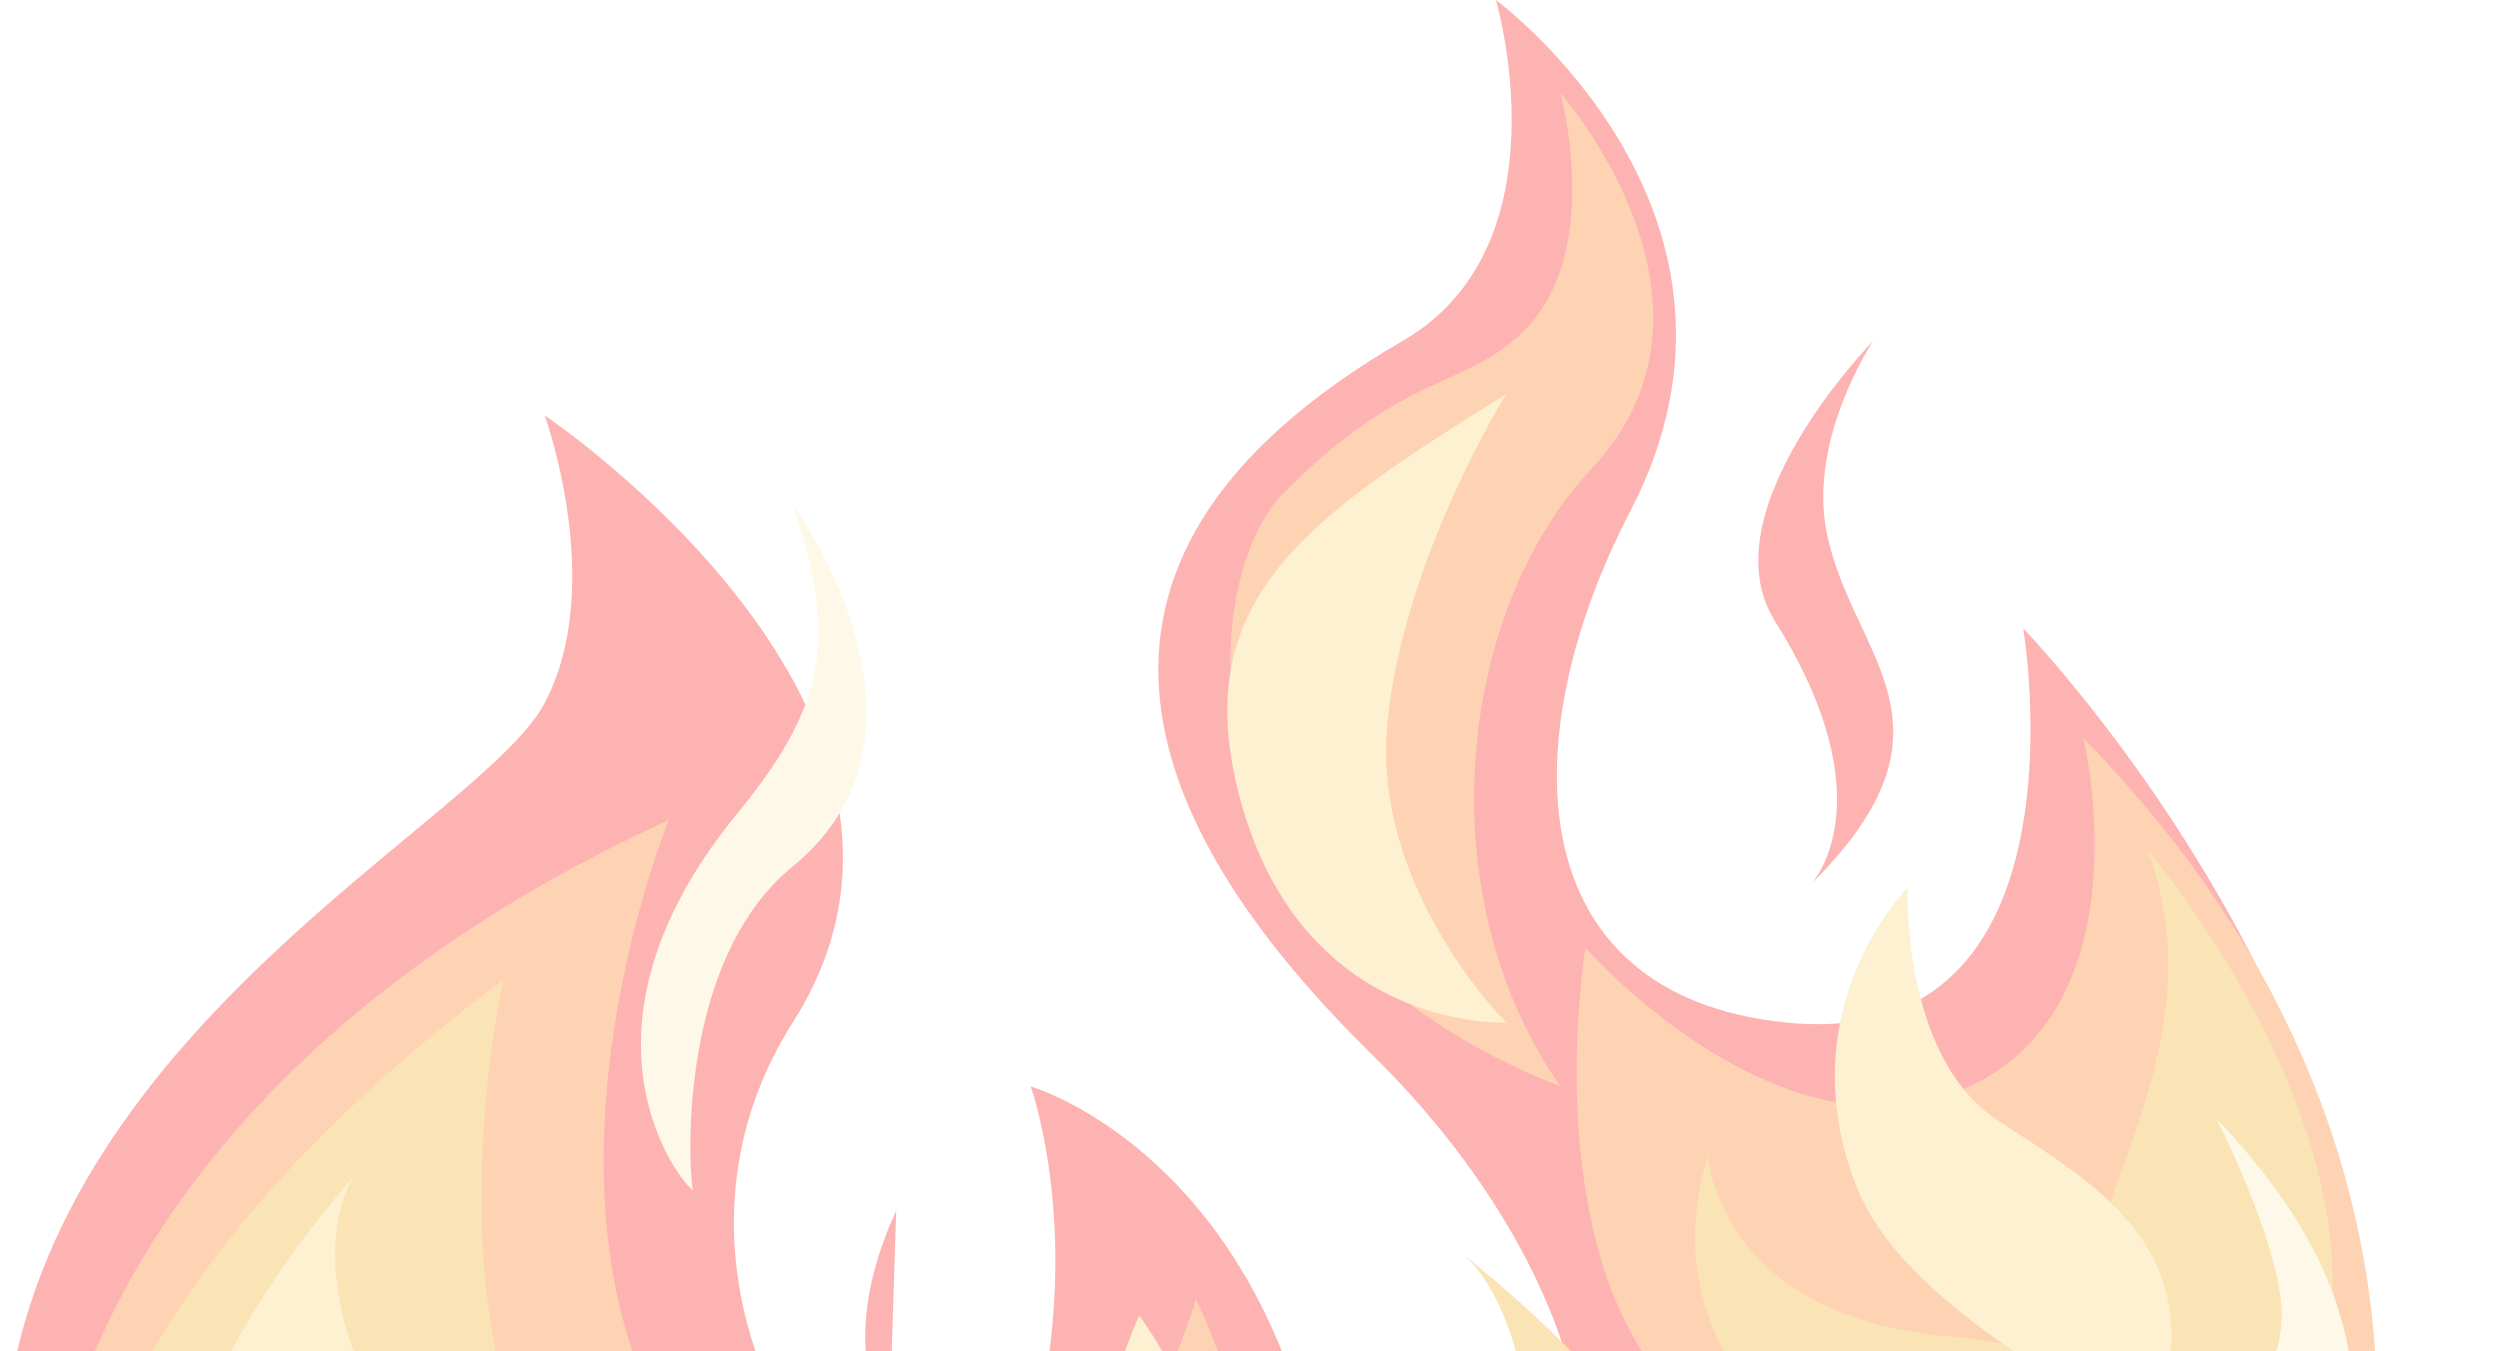
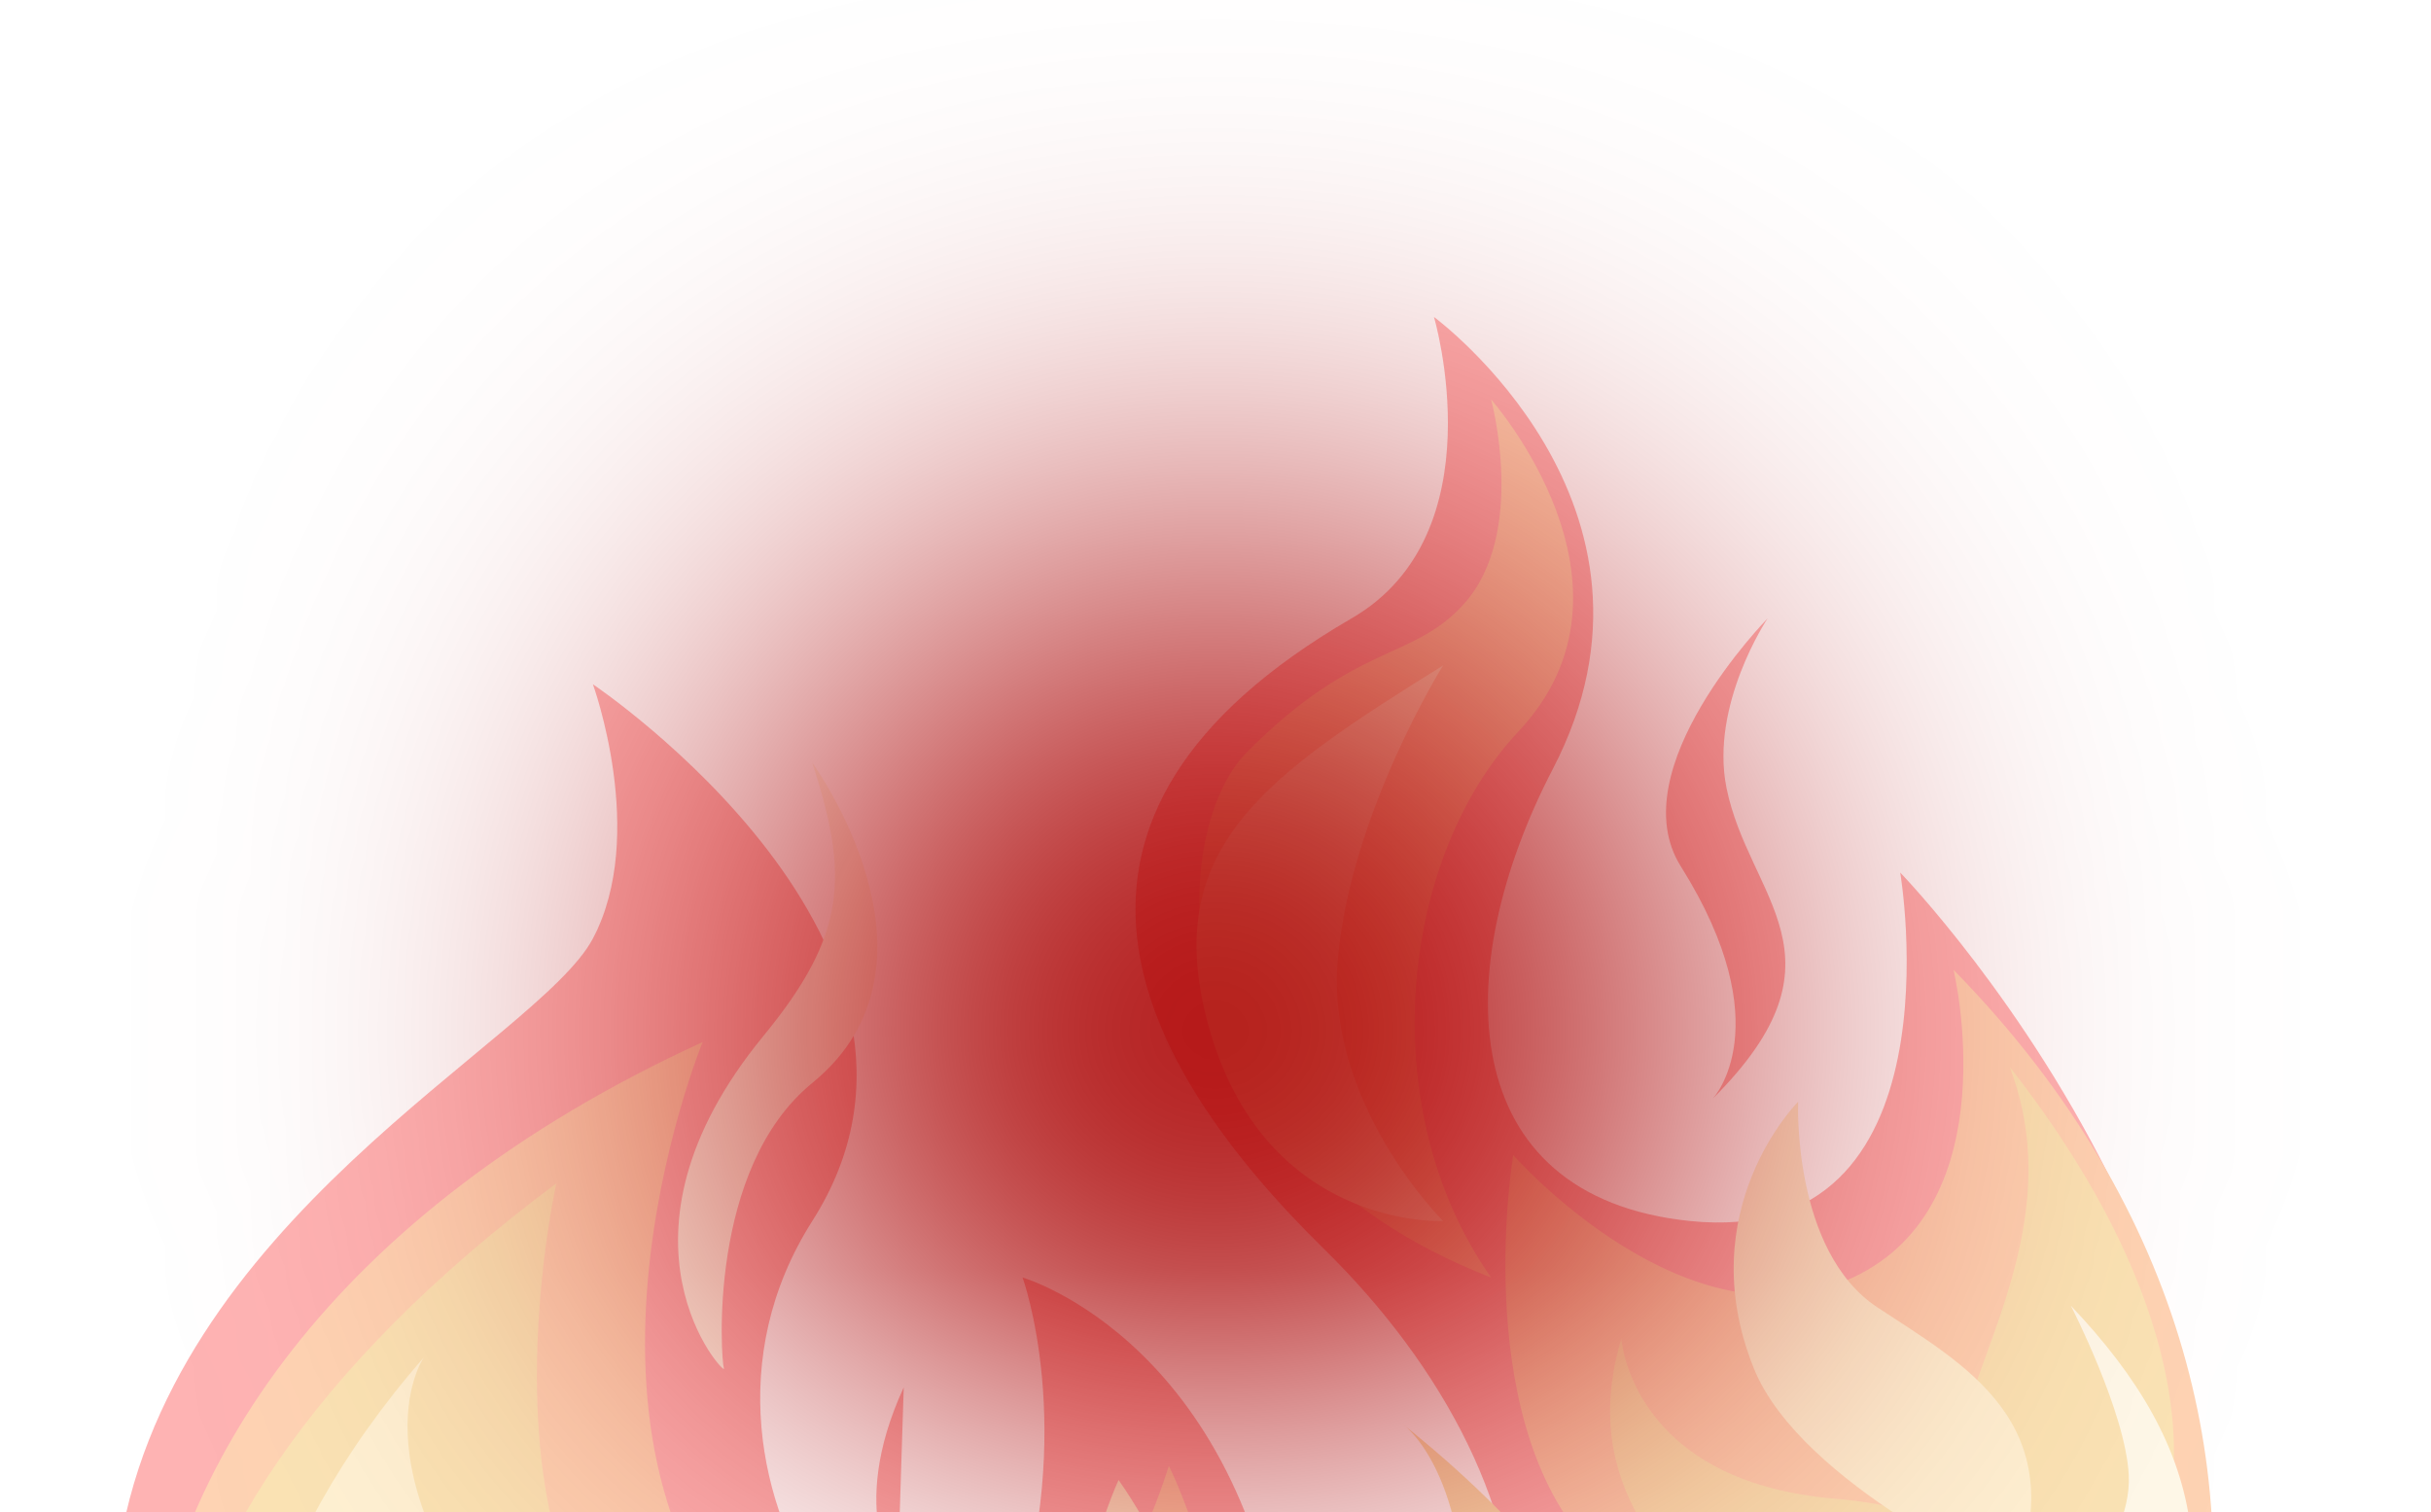
- <svg xmlns="http://www.w3.org/2000/svg" width="1053" height="569" fill="none">
+ <svg xmlns="http://www.w3.org/2000/svg" width="1158" height="720" fill="none">
  <g opacity=".3">
-     <path d="M351.358 910.635c-322.162 0-362.77-211.747-348.38-318.483C24.75 430.656 203.296 345.435 229.423 296.096c26.129-49.364 0-121.129 0-121.129S416.68 300.581 333.939 430.656C251.2 560.755 399.261 717.767 429.743 623.55c30.485-94.192 4.356-165.982 4.356-165.982s108.868 31.397 126.287 197.379c17.418 165.982-165.483 255.688-209.028 255.688" fill="#FC0001" />
-     <path d="M590.878 143.535c-163.737 94.88-104.515 210.838-13.066 300.567 112.822 110.675 156.773 287.096-87.094 363.354C302.463 866.333 381.849 919.61 381.849 919.61s428.397 94.27 579.182-174.967C1091.68 511.379 852.162 264.67 852.162 264.67s30.484 179.432-100.157 165.987c-112.495-11.596-115.102-119.603-65.322-215.328C752.005 89.729 630.07 0 630.07 0s30.484 103.174-39.192 143.535" fill="#FC0001" />
-     <path d="M281.685 345.429c-352.738 161.489-317.9 493.432-113.226 569.694 204.675 76.262 365.798-49.343 370.154-170.454 4.354-121.11-34.839-197.372-34.839-197.372s-60.966 206.337-182.899 103.18c-121.933-103.18-39.19-305.048-39.19-305.048M657.273 457.581c-161.125-62.789-154.468-211.767-116.489-250.085 52.257-52.713 78.924-43.604 103.426-70.641 30.481-33.659 13.063-97.574 13.063-97.574s78.388 88.596 13.065 158.139c-56.331 59.936-69.675 179.417-13.065 260.161" fill="#FB6D01" />
-     <path d="M877.567 311.017c226.443 231.019 103.063 527.838-60.239 583.908-163.305 56.07-189.434 53.84-252.577 17.938-63.145-35.877 17.419-186.148 132.82-213.081 115.401-26.907 58.79-53.815 4.356-116.624-54.438-62.809-34.115-183.919-34.115-183.919s83.467 94.962 161.856 58.325c74.744-34.946 47.899-146.547 47.899-146.547" fill="#FB6D01" />
-     <path d="M719.326 486.748C677.957 625.817 891.34 652.735 863.033 760.387c-28.307 107.652-235.156 134.571-235.156 134.571s253.48 50.979 330.96-116.625c65.323-141.318-54.435-208.603-137.175-215.327-97.891-7.965-102.336-76.258-102.336-76.258" fill="#EFA204" />
-     <path d="M904.416 357.384c148.064 189.147 51.311 310.91-10.161 250.452-61.473-60.433 50.079-144.288 10.161-250.452ZM212.002 412.727C-25.33 589.909-7.186 771.604 110.392 870.285c117.578 98.681 317.17 96.436 365.072-22.425 47.902-118.885-28.306-139.066-172.013-170.471-143.704-31.405-91.449-264.662-91.449-264.662ZM614.815 527.119c115.398 91.957 154.589 192.884 111.045 282.615-43.549 89.708-235.156 125.591-204.674 20.167 30.485-105.401 124.11-125.591 124.11-204.103 0-78.489-30.481-98.679-30.481-98.679Z" fill="#EFA204" />
-     <path d="M148.868 495.687c-158.947 181.68-82.013 385.027 18.146 411.953 100.159 26.926 249.673-30.643 260.559-93.446 10.888-62.804-6.532-94.218-6.532-94.218s23.954 31.414-58.788 76.267c-82.741 44.853-100.159 33.634-100.159 33.634s43.545-62.804-54.435-170.46c-97.983-107.657-58.791-163.73-58.791-163.73M479.828 554.01c67.498 96.434 28.307 195.147 28.307 195.147s0-38.137-32.662-76.273c-32.66-38.136 4.355-118.874 4.355-118.874ZM880.463 820.922c105.908-87.272 74.032-177.185-8.71-217.572-82.738-40.364-89.272-29.16-89.272-29.16s65.239 72.899 82.74 107.661c30.484 60.569 10.886 139.071-65.32 179.435-76.211 40.387 26.128 4.5 80.562-40.364ZM634.42 165.992c-82.74 51.579-132.822 85.228-113.226 165.987 25.051 103.209 113.226 98.688 113.226 98.688s-56.612-56.074-50.082-125.608c6.533-69.533 50.082-139.067 50.082-139.067Z" fill="#FACF67" />
-     <path d="M762.879 372.351c67.498-67.281 17.161-95.291 6.531-148.043-7.981-39.628 19.597-80.736 19.597-80.736s-70.463 71.799-41.37 118.117c47.904 76.268 15.242 110.662 15.242 110.662Z" fill="#FC0001" />
-     <path d="M333.937 212.359c17.419 53.839 16.564 81.637-23.226 130.077-79.838 97.206-17.419 162.998-18.871 158.503-1.451-4.47-7.825-95.348 42.097-136.053 69.674-56.827 0-152.527 0-152.527" fill="#FCE8B3" />
-     <path d="M377.493 509.895c-27.58 59.822-2.903 91.212-2.903 91.212l2.903-91.212Z" fill="#FC0001" />
-     <path d="M933.452 471.014c65.323 68.785 78.388 134.584 24.68 234.751 7.258-46.343-37.742-80.736-37.742-80.736s42.387-37.357 40.644-73.279c-1.453-29.9-27.582-80.736-27.582-80.736" fill="#FCE8B3" />
-     <path d="M906.586 601.882c28.305-75.522-24.677-103.188-65.322-130.107-40.644-26.894-37.741-97.93-37.741-97.93s-51.528 51.595-21.047 127.092c22.336 55.333 124.11 100.945 124.11 100.945Z" fill="#FACF67" />
+     <path d="M404.358 1061.64c-322.162 0-362.77-211.752-348.38-318.488C77.75 581.656 256.296 496.435 282.423 447.096c26.129-49.364 0-121.129 0-121.129S469.68 451.581 386.939 581.656C304.2 711.755 452.261 868.767 482.743 774.55c30.485-94.192 4.356-165.982 4.356-165.982s108.868 31.397 126.287 197.379c17.418 165.982-165.483 255.693-209.028 255.693Z" fill="#FC0001" />
+     <path d="M643.878 294.535c-163.737 94.88-104.515 210.838-13.066 300.567 112.822 110.675 156.773 287.096-87.094 363.354-188.255 58.874-108.869 112.154-108.869 112.154s428.397 94.27 579.181-174.967C1144.68 662.379 905.162 415.67 905.162 415.67s30.484 179.432-100.157 165.987c-112.495-11.596-115.102-119.603-65.322-215.328C805.005 240.729 683.07 151 683.07 151s30.484 103.174-39.192 143.535Z" fill="#FC0001" />
+     <path d="M334.685 496.429c-352.738 161.489-317.9 493.432-113.226 569.691 204.675 76.27 365.798-49.34 370.154-170.451 4.354-121.11-34.839-197.372-34.839-197.372s-60.966 206.337-182.899 103.18c-121.933-103.18-39.19-305.048-39.19-305.048ZM710.273 608.581c-161.125-62.789-154.468-211.767-116.489-250.085 52.257-52.713 78.924-43.604 103.426-70.641 30.481-33.659 13.063-97.574 13.063-97.574s78.388 88.596 13.065 158.138c-56.331 59.937-69.675 179.418-13.065 260.162Z" fill="#FB6D01" />
+     <path d="M930.567 462.017c226.443 231.019 103.063 527.838-60.239 583.903-163.305 56.07-189.434 53.84-252.577 17.94-63.145-35.87 17.419-186.145 132.82-213.078 115.401-26.907 58.79-53.815 4.356-116.624-54.438-62.809-34.115-183.919-34.115-183.919s83.467 94.962 161.856 58.325c74.744-34.946 47.899-146.547 47.899-146.547Z" fill="#FB6D01" />
+     <path d="M772.326 637.748C730.957 776.817 944.34 803.735 916.033 911.387c-28.307 107.653-235.156 134.573-235.156 134.573s253.48 50.98 330.963-116.627c65.32-141.318-54.438-208.603-137.178-215.327-97.891-7.965-102.336-76.258-102.336-76.258Z" fill="#EFA204" />
+     <path d="M957.416 508.384c148.064 189.147 51.314 310.91-10.161 250.452-61.473-60.433 50.079-144.288 10.161-250.452ZM265.002 563.727C27.67 740.909 45.814 922.604 163.392 1021.29c117.578 98.68 317.17 96.43 365.072-22.43 47.902-118.885-28.306-139.066-172.013-170.471-143.704-31.405-91.449-264.662-91.449-264.662ZM667.815 678.119c115.398 91.957 154.589 192.884 111.045 282.615-43.549 89.706-235.156 125.596-204.674 20.167 30.485-105.401 124.11-125.591 124.11-204.103 0-78.489-30.481-98.679-30.481-98.679Z" fill="#EFA204" />
+     <path d="M201.868 646.687c-158.947 181.68-82.013 385.023 18.146 411.953 100.159 26.93 249.673-30.64 260.559-93.446 10.888-62.804-6.532-94.218-6.532-94.218s23.954 31.414-58.788 76.267c-82.741 44.853-100.159 33.634-100.159 33.634s43.545-62.804-54.435-170.46c-97.983-107.657-58.791-163.73-58.791-163.73ZM532.828 705.01c67.498 96.434 28.307 195.147 28.307 195.147s0-38.137-32.662-76.273c-32.66-38.136 4.355-118.874 4.355-118.874ZM933.463 971.922c105.907-87.272 74.037-177.185-8.71-217.572-82.738-40.364-89.272-29.16-89.272-29.16s65.239 72.899 82.74 107.661c30.484 60.569 10.886 139.071-65.32 179.439-76.211 40.38 26.128 4.5 80.562-40.368ZM687.42 316.992c-82.74 51.579-132.822 85.228-113.226 165.987 25.051 103.209 113.226 98.688 113.226 98.688s-56.612-56.074-50.082-125.608c6.533-69.533 50.082-139.067 50.082-139.067Z" fill="#FACF67" />
+     <path d="M815.879 523.351c67.498-67.281 17.161-95.291 6.531-148.043-7.981-39.628 19.597-80.736 19.597-80.736s-70.463 71.799-41.37 118.117c47.904 76.268 15.242 110.662 15.242 110.662Z" fill="#FC0001" />
+     <path d="M386.937 363.359c17.419 53.839 16.564 81.637-23.226 130.077-79.838 97.206-17.419 162.998-18.871 158.503-1.451-4.47-7.825-95.348 42.097-136.053 69.674-56.827 0-152.527 0-152.527Z" fill="#FCE8B3" />
+     <path d="M430.493 660.895c-27.58 59.822-2.903 91.212-2.903 91.212l2.903-91.212Z" fill="#FC0001" />
+     <path d="M986.452 622.014c65.318 68.785 78.388 134.584 24.678 234.751 7.26-46.343-37.74-80.736-37.74-80.736s42.39-37.357 40.64-73.279c-1.45-29.9-27.578-80.736-27.578-80.736Z" fill="#FCE8B3" />
+     <path d="M959.586 752.882c28.305-75.522-24.677-103.188-65.322-130.107-40.644-26.894-37.741-97.93-37.741-97.93s-51.528 51.595-21.047 127.092c22.336 55.333 124.11 100.945 124.11 100.945Z" fill="#FACF67" />
  </g>
+   <g filter="url(#a)">
+     <circle cx="579" cy="492" r="229" fill="#A00" />
+   </g>
+   <defs>
+     <filter id="a" x="0" y="-87" width="1158" height="1158" filterUnits="userSpaceOnUse" color-interpolation-filters="sRGB">
+       <feFlood flood-opacity="0" result="BackgroundImageFix" />
+       <feBlend in="SourceGraphic" in2="BackgroundImageFix" result="shape" />
+       <feGaussianBlur stdDeviation="175" result="effect1_foregroundBlur_404_842" />
+     </filter>
+   </defs>
</svg>
